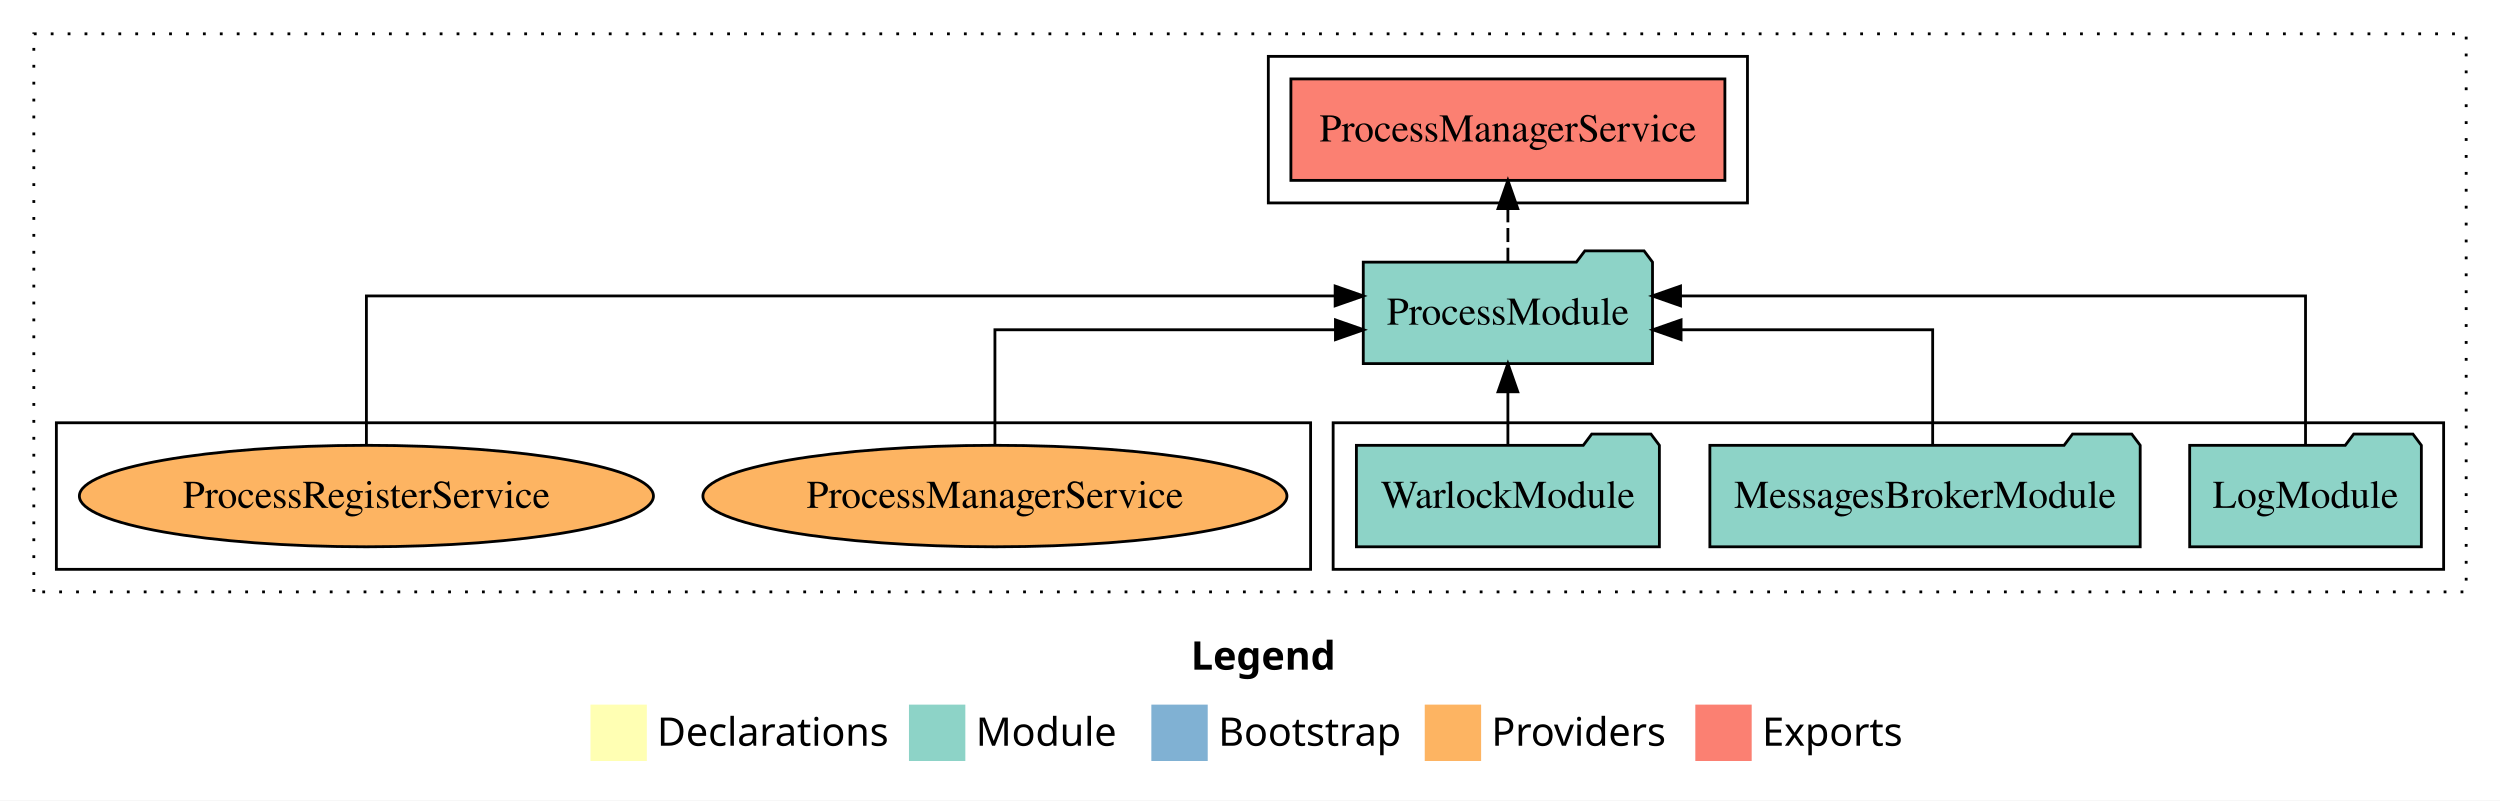
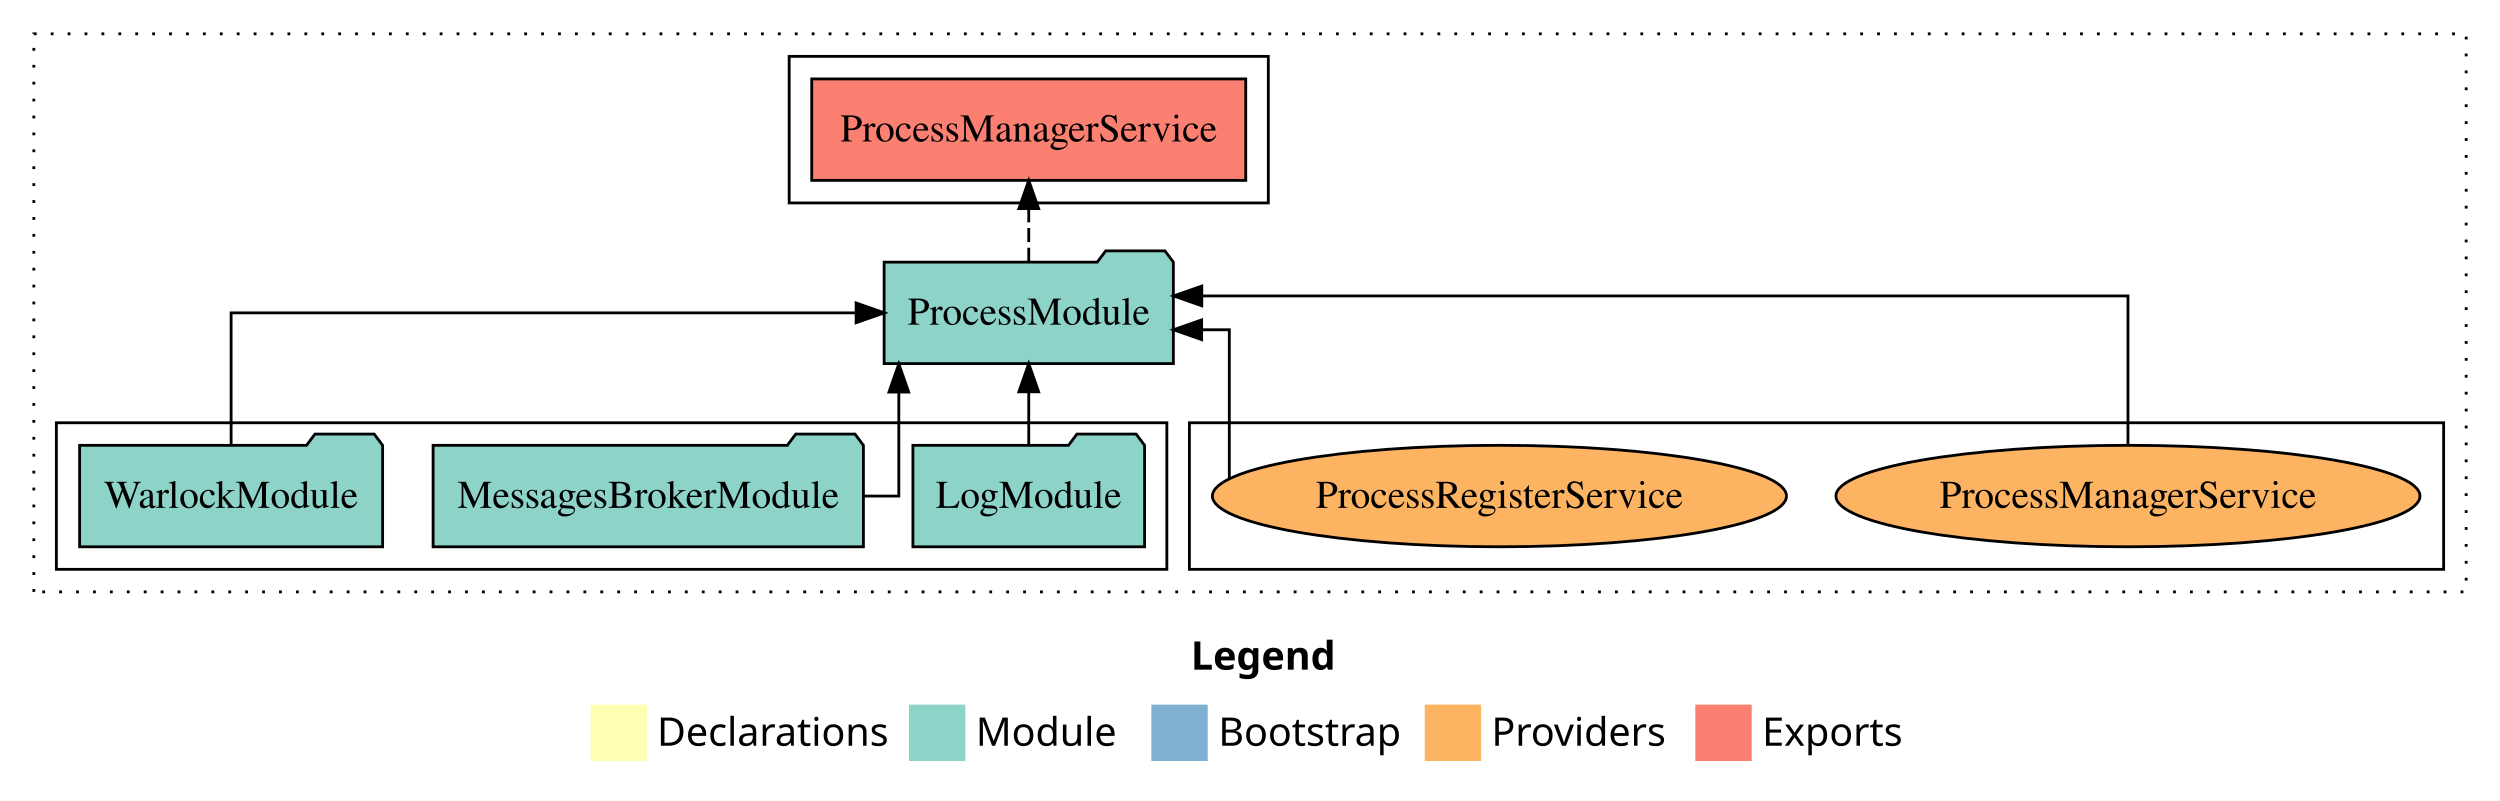
<svg xmlns="http://www.w3.org/2000/svg" width="887pt" height="284pt" viewBox="0.00 0.00 887.00 284.00">
  <g id="graph0" class="graph" transform="scale(1 1) rotate(0) translate(4 280)">
    <polygon fill="white" stroke="transparent" points="-4,4 -4,-280 883,-280 883,4 -4,4" />
    <text text-anchor="start" x="418.51" y="-42.4" font-family="Times-12" font-weight="bold" font-size="14.00">Legend</text>
    <polygon fill="#ffffb3" stroke="transparent" points="205.5,-10 205.5,-30 225.5,-30 225.5,-10 205.5,-10" />
    <text text-anchor="start" x="229.13" y="-15.4" font-family="Times-12" font-size="14.00">  Declarations</text>
    <polygon fill="#8dd3c7" stroke="transparent" points="318.5,-10 318.5,-30 338.5,-30 338.5,-10 318.5,-10" />
    <text text-anchor="start" x="342.23" y="-15.4" font-family="Times-12" font-size="14.00">  Module</text>
    <polygon fill="#80b1d3" stroke="transparent" points="404.5,-10 404.5,-30 424.5,-30 424.5,-10 404.5,-10" />
    <text text-anchor="start" x="428.28" y="-15.4" font-family="Times-12" font-size="14.00">  Bootstrap</text>
    <polygon fill="#fdb462" stroke="transparent" points="501.5,-10 501.5,-30 521.5,-30 521.5,-10 501.5,-10" />
    <text text-anchor="start" x="525.17" y="-15.4" font-family="Times-12" font-size="14.00">  Providers</text>
    <polygon fill="#fb8072" stroke="transparent" points="597.5,-10 597.5,-30 617.5,-30 617.5,-10 597.5,-10" />
    <text text-anchor="start" x="621.23" y="-15.4" font-family="Times-12" font-size="14.00">  Exports</text>
    <g id="clust1" class="cluster">
      <polygon fill="none" stroke="black" stroke-dasharray="1,5" points="8,-70 8,-268 871,-268 871,-70 8,-70" />
    </g>
-     <g id="clust3" class="cluster">
-       <polygon fill="none" stroke="black" points="469,-78 469,-130 863,-130 863,-78 469,-78" />
+     <g id="clust6" class="cluster">
+       <polygon fill="none" stroke="black" points="418,-78 418,-130 863,-130 863,-78 418,-78" />
    </g>
    <g id="clust4" class="cluster">
-       <polygon fill="none" stroke="black" points="446,-208 446,-260 616,-260 616,-208 446,-208" />
+       <polygon fill="none" stroke="black" points="276,-208 276,-260 446,-260 446,-208 276,-208" />
    </g>
-     <g id="clust6" class="cluster">
-       <polygon fill="none" stroke="black" points="16,-78 16,-130 461,-130 461,-78 16,-78" />
+     <g id="clust3" class="cluster">
+       <polygon fill="none" stroke="black" points="16,-78 16,-130 410,-130 410,-78 16,-78" />
    </g>
    <g id="node1" class="node">
-       <polygon fill="#8dd3c7" stroke="black" points="855.1,-122 852.1,-126 831.1,-126 828.1,-122 772.9,-122 772.9,-86 855.1,-86 855.1,-122" />
-       <text text-anchor="middle" x="814" y="-99.8" font-family="Times,serif" font-size="14.00">LogModule</text>
+       <polygon fill="#8dd3c7" stroke="black" points="402.1,-122 399.1,-126 378.1,-126 375.1,-122 319.9,-122 319.9,-86 402.1,-86 402.1,-122" />
+       <text text-anchor="middle" x="361" y="-99.8" font-family="Times,serif" font-size="14.00">LogModule</text>
    </g>
    <g id="node4" class="node">
-       <polygon fill="#8dd3c7" stroke="black" points="582.31,-187 579.31,-191 558.31,-191 555.31,-187 479.69,-187 479.69,-151 582.31,-151 582.31,-187" />
-       <text text-anchor="middle" x="531" y="-164.8" font-family="Times,serif" font-size="14.00">ProcessModule</text>
+       <polygon fill="#8dd3c7" stroke="black" points="412.31,-187 409.31,-191 388.31,-191 385.31,-187 309.69,-187 309.69,-151 412.31,-151 412.31,-187" />
+       <text text-anchor="middle" x="361" y="-164.8" font-family="Times,serif" font-size="14.00">ProcessModule</text>
    </g>
    <g id="edge1" class="edge">
-       <path fill="none" stroke="black" d="M814,-122.28C814,-143.32 814,-175 814,-175 814,-175 592.25,-175 592.25,-175" />
-       <polygon fill="black" stroke="black" points="592.25,-171.5 582.25,-175 592.25,-178.5 592.25,-171.5" />
+       <path fill="none" stroke="black" d="M361,-122.11C361,-122.11 361,-140.99 361,-140.99" />
+       <polygon fill="black" stroke="black" points="357.5,-140.99 361,-150.99 364.5,-140.99 357.5,-140.99" />
    </g>
    <g id="node2" class="node">
-       <polygon fill="#8dd3c7" stroke="black" points="755.34,-122 752.34,-126 731.34,-126 728.34,-122 602.66,-122 602.66,-86 755.34,-86 755.34,-122" />
-       <text text-anchor="middle" x="679" y="-99.8" font-family="Times,serif" font-size="14.00">MessagesBrokerModule</text>
+       <polygon fill="#8dd3c7" stroke="black" points="302.34,-122 299.34,-126 278.34,-126 275.34,-122 149.66,-122 149.66,-86 302.34,-86 302.34,-122" />
+       <text text-anchor="middle" x="226" y="-99.8" font-family="Times,serif" font-size="14.00">MessagesBrokerModule</text>
    </g>
    <g id="edge2" class="edge">
-       <path fill="none" stroke="black" d="M681.71,-122.02C681.71,-139.37 681.71,-163 681.71,-163 681.71,-163 592.44,-163 592.44,-163" />
-       <polygon fill="black" stroke="black" points="592.44,-159.5 582.44,-163 592.44,-166.5 592.44,-159.5" />
+       <path fill="none" stroke="black" d="M302.54,-104C310.01,-104 314.9,-104 314.9,-104 314.9,-104 314.9,-140.89 314.9,-140.89" />
+       <polygon fill="black" stroke="black" points="311.4,-140.89 314.9,-150.89 318.4,-140.89 311.4,-140.89" />
    </g>
    <g id="node3" class="node">
-       <polygon fill="#8dd3c7" stroke="black" points="584.75,-122 581.75,-126 560.75,-126 557.75,-122 477.25,-122 477.25,-86 584.75,-86 584.75,-122" />
-       <text text-anchor="middle" x="531" y="-99.8" font-family="Times,serif" font-size="14.00">WarlockModule</text>
+       <polygon fill="#8dd3c7" stroke="black" points="131.75,-122 128.75,-126 107.75,-126 104.75,-122 24.25,-122 24.25,-86 131.75,-86 131.75,-122" />
+       <text text-anchor="middle" x="78" y="-99.8" font-family="Times,serif" font-size="14.00">WarlockModule</text>
    </g>
    <g id="edge3" class="edge">
-       <path fill="none" stroke="black" d="M531,-122.11C531,-122.11 531,-140.99 531,-140.99" />
-       <polygon fill="black" stroke="black" points="527.5,-140.99 531,-150.99 534.5,-140.99 527.5,-140.99" />
+       <path fill="none" stroke="black" d="M78,-122.11C78,-141.34 78,-169 78,-169 78,-169 299.75,-169 299.75,-169" />
+       <polygon fill="black" stroke="black" points="299.75,-172.5 309.75,-169 299.75,-165.5 299.75,-172.5" />
    </g>
    <g id="node5" class="node">
-       <polygon fill="#fb8072" stroke="black" points="607.99,-252 454.01,-252 454.01,-216 607.99,-216 607.99,-252" />
-       <text text-anchor="middle" x="531" y="-229.8" font-family="Times,serif" font-size="14.00">ProcessManagerService </text>
+       <polygon fill="#fb8072" stroke="black" points="437.99,-252 284.01,-252 284.01,-216 437.99,-216 437.99,-252" />
+       <text text-anchor="middle" x="361" y="-229.8" font-family="Times,serif" font-size="14.00">ProcessManagerService </text>
    </g>
    <g id="edge4" class="edge">
-       <path fill="none" stroke="black" stroke-dasharray="5,2" d="M531,-187.11C531,-187.11 531,-205.99 531,-205.99" />
-       <polygon fill="black" stroke="black" points="527.5,-205.99 531,-215.99 534.5,-205.99 527.5,-205.99" />
+       <path fill="none" stroke="black" stroke-dasharray="5,2" d="M361,-187.11C361,-187.11 361,-205.99 361,-205.99" />
+       <polygon fill="black" stroke="black" points="357.5,-205.99 361,-215.99 364.5,-205.99 357.5,-205.99" />
    </g>
    <g id="node6" class="node">
-       <ellipse fill="#fdb462" stroke="black" cx="349" cy="-104" rx="103.61" ry="18" />
-       <text text-anchor="middle" x="349" y="-99.8" font-family="Times,serif" font-size="14.00">ProcessManagerService</text>
+       <ellipse fill="#fdb462" stroke="black" cx="751" cy="-104" rx="103.61" ry="18" />
+       <text text-anchor="middle" x="751" y="-99.8" font-family="Times,serif" font-size="14.00">ProcessManagerService</text>
    </g>
    <g id="edge5" class="edge">
-       <path fill="none" stroke="black" d="M349,-122.02C349,-139.37 349,-163 349,-163 349,-163 469.82,-163 469.82,-163" />
-       <polygon fill="black" stroke="black" points="469.82,-166.5 479.82,-163 469.82,-159.5 469.82,-166.5" />
+       <path fill="none" stroke="black" d="M751,-122.28C751,-143.32 751,-175 751,-175 751,-175 422.39,-175 422.39,-175" />
+       <polygon fill="black" stroke="black" points="422.39,-171.5 412.39,-175 422.39,-178.5 422.39,-171.5" />
    </g>
    <g id="node7" class="node">
-       <ellipse fill="#fdb462" stroke="black" cx="126" cy="-104" rx="101.84" ry="18" />
-       <text text-anchor="middle" x="126" y="-99.8" font-family="Times,serif" font-size="14.00">ProcessRegisterService</text>
+       <ellipse fill="#fdb462" stroke="black" cx="528" cy="-104" rx="101.84" ry="18" />
+       <text text-anchor="middle" x="528" y="-99.8" font-family="Times,serif" font-size="14.00">ProcessRegisterService</text>
    </g>
    <g id="edge6" class="edge">
-       <path fill="none" stroke="black" d="M126,-122.28C126,-143.32 126,-175 126,-175 126,-175 469.71,-175 469.71,-175" />
-       <polygon fill="black" stroke="black" points="469.71,-178.5 479.71,-175 469.71,-171.5 469.71,-178.5" />
+       <path fill="none" stroke="black" d="M432.16,-110.31C432.16,-125.53 432.16,-163 432.16,-163 432.16,-163 422.34,-163 422.34,-163" />
+       <polygon fill="black" stroke="black" points="422.34,-159.5 412.34,-163 422.34,-166.5 422.34,-159.5" />
    </g>
  </g>
</svg>
